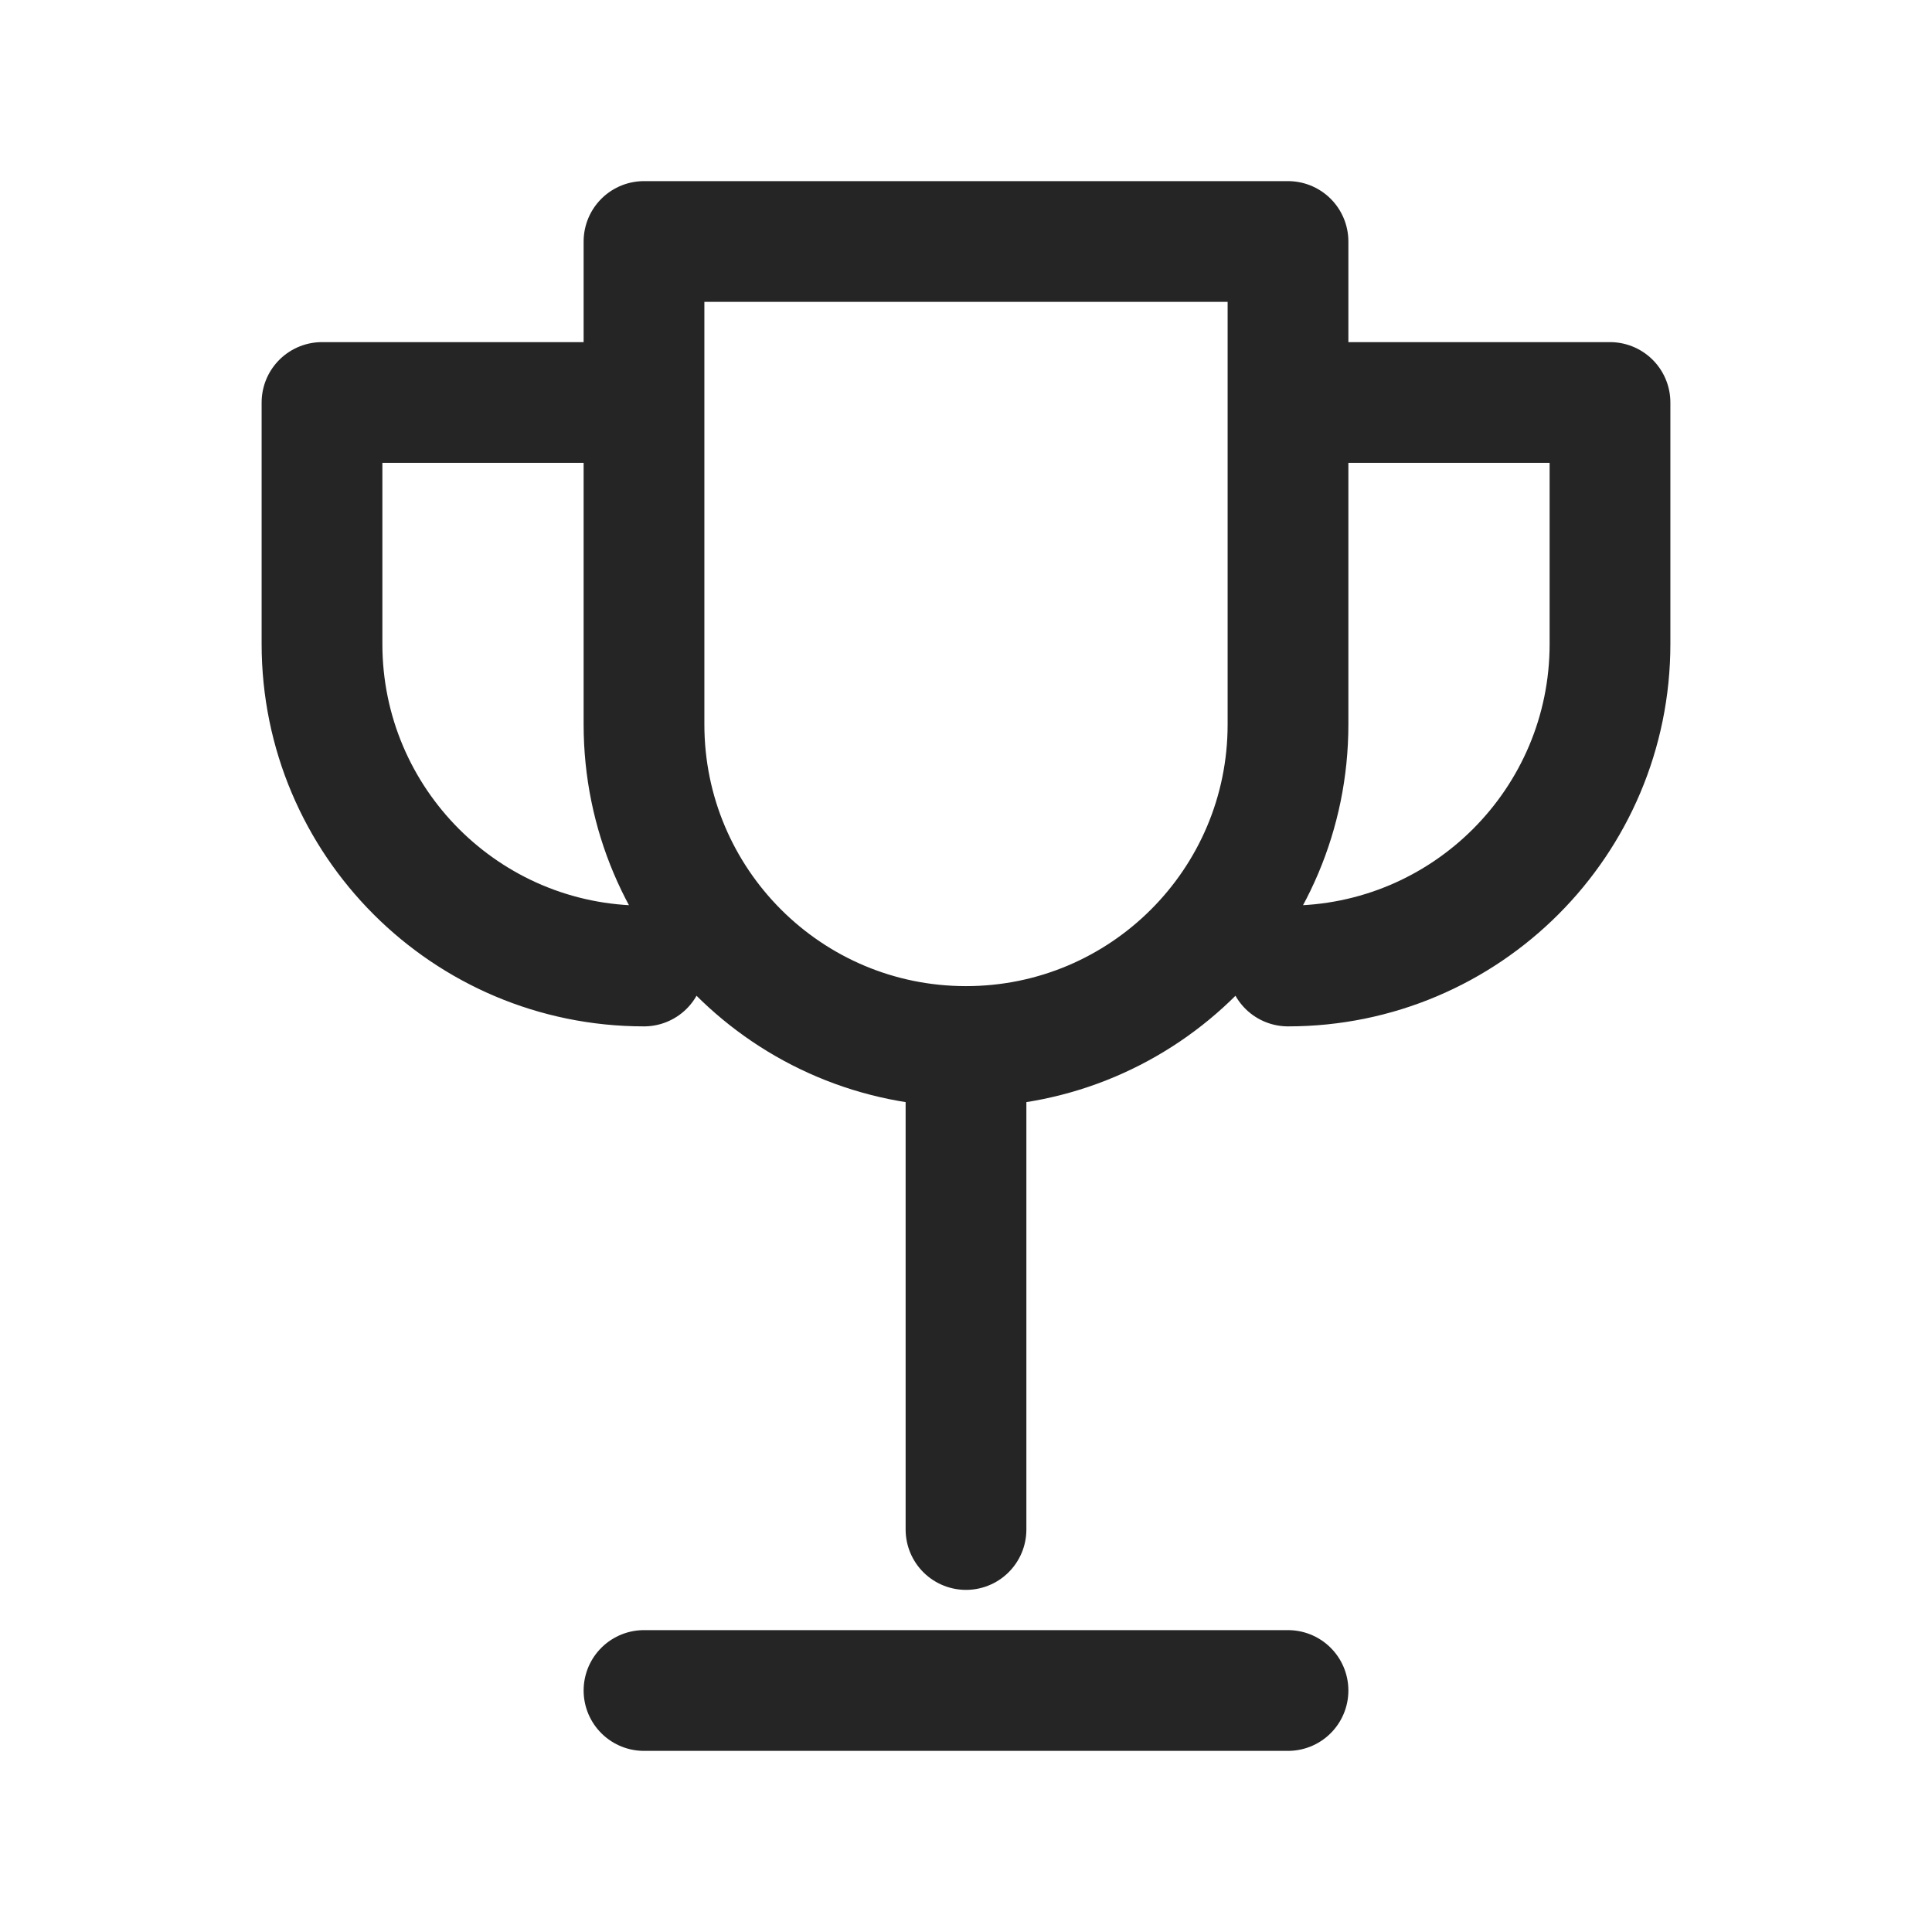
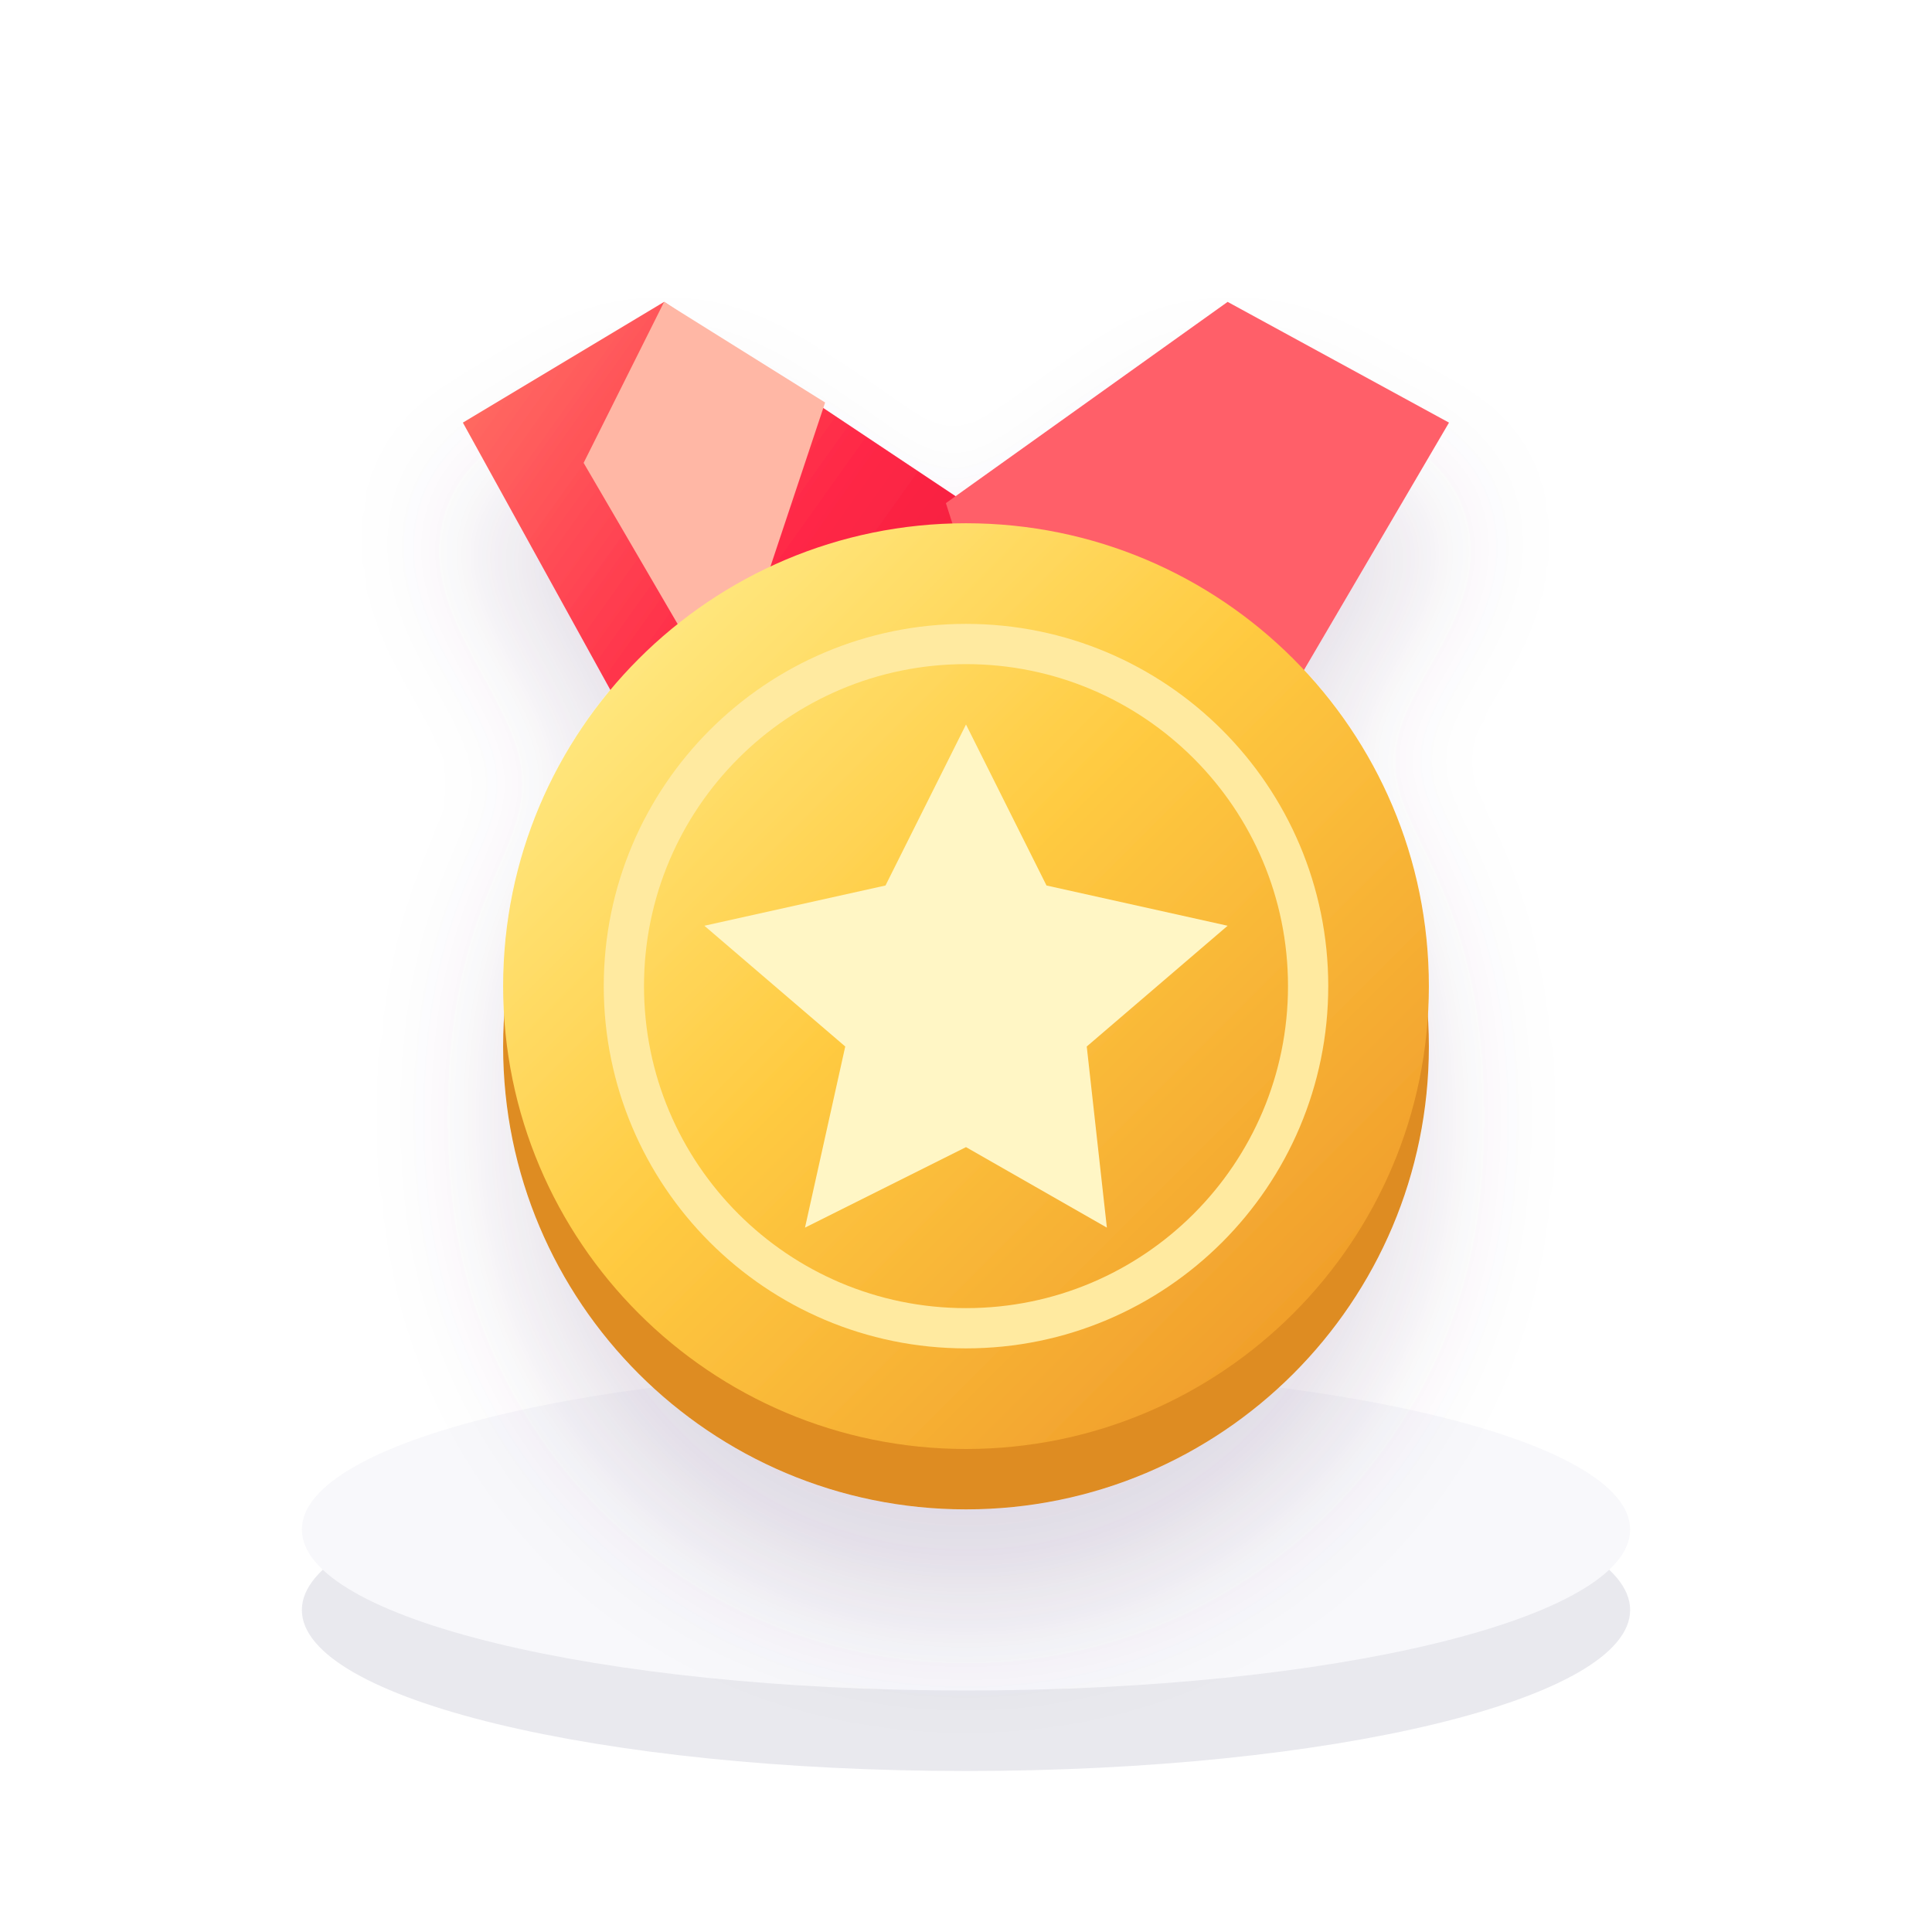
- <svg xmlns="http://www.w3.org/2000/svg" viewBox="0 0 24 24" fill="none" stroke="#252525" stroke-width="1.5" stroke-linecap="round" stroke-linejoin="round">
-   <path d="M8 3h8v6a4 4 0 0 1-8 0V3Zm4 10v6m-4 2h8M8 5H4v3a4 4 0 0 0 4 4m8-7h4v3a4 4 0 0 1-4 4" />
+ <svg xmlns="http://www.w3.org/2000/svg" viewBox="0 0 96 96">
+   <defs>
+     <linearGradient id="red" x1="0" y1="0" x2="1" y2="1">
+       <stop stop-color="#ff7667" />
+       <stop offset=".5" stop-color="#ff2846" />
+       <stop offset="1" stop-color="#e51035" />
+     </linearGradient>
+     <linearGradient id="paper" x2=".9" y2="1">
+       <stop stop-color="#fff" />
+       <stop offset="1" stop-color="#e6edff" />
+     </linearGradient>
+     <linearGradient id="gold" x2="1" y2="1">
+       <stop stop-color="#fff398" />
+       <stop offset=".45" stop-color="#ffcb42" />
+       <stop offset="1" stop-color="#ec9024" />
+     </linearGradient>
+     <linearGradient id="blue" x2=".8" y2="1">
+       <stop stop-color="#70c8ff" />
+       <stop offset="1" stop-color="#2877ed" />
+     </linearGradient>
+     <linearGradient id="green" x2="1" y2="1">
+       <stop stop-color="#72ebc5" />
+       <stop offset="1" stop-color="#16ac84" />
+     </linearGradient>
+     <filter id="shadow" x="-35%" y="-30%" width="180%" height="190%">
+       <feDropShadow dx="0" dy="5" stdDeviation="3" flood-color="#6c487b" flood-opacity=".17" />
+     </filter>
+   </defs>
+   <ellipse cx="48" cy="80" rx="33" ry="8" fill="#e9e9ee" />
+   <ellipse cx="48" cy="76" rx="33" ry="8" fill="#f8f8fb" />
+   <g filter="url(#shadow)">
+     <path d="m33 15 15 10-9 25-16-29z" fill="url(#red)" />
+     <path d="m61 15-14 10 8 25 17-29z" fill="#ff5e69" />
+     <path d="m33 15 8 5-5 15-7-12z" fill="#ffb7a5" />
+     <circle cx="48" cy="52" r="23" fill="#de8c22" />
+     <circle cx="48" cy="49" r="23" fill="url(#gold)" />
+     <circle cx="48" cy="49" r="17" fill="none" stroke="#ffeaa0" stroke-width="2" />
+     <path d="m48 36 4 8 9 2-7 6 1 9-7-4-8 4 2-9-7-6 9-2z" fill="#fff6c5" />
+   </g>
</svg>
